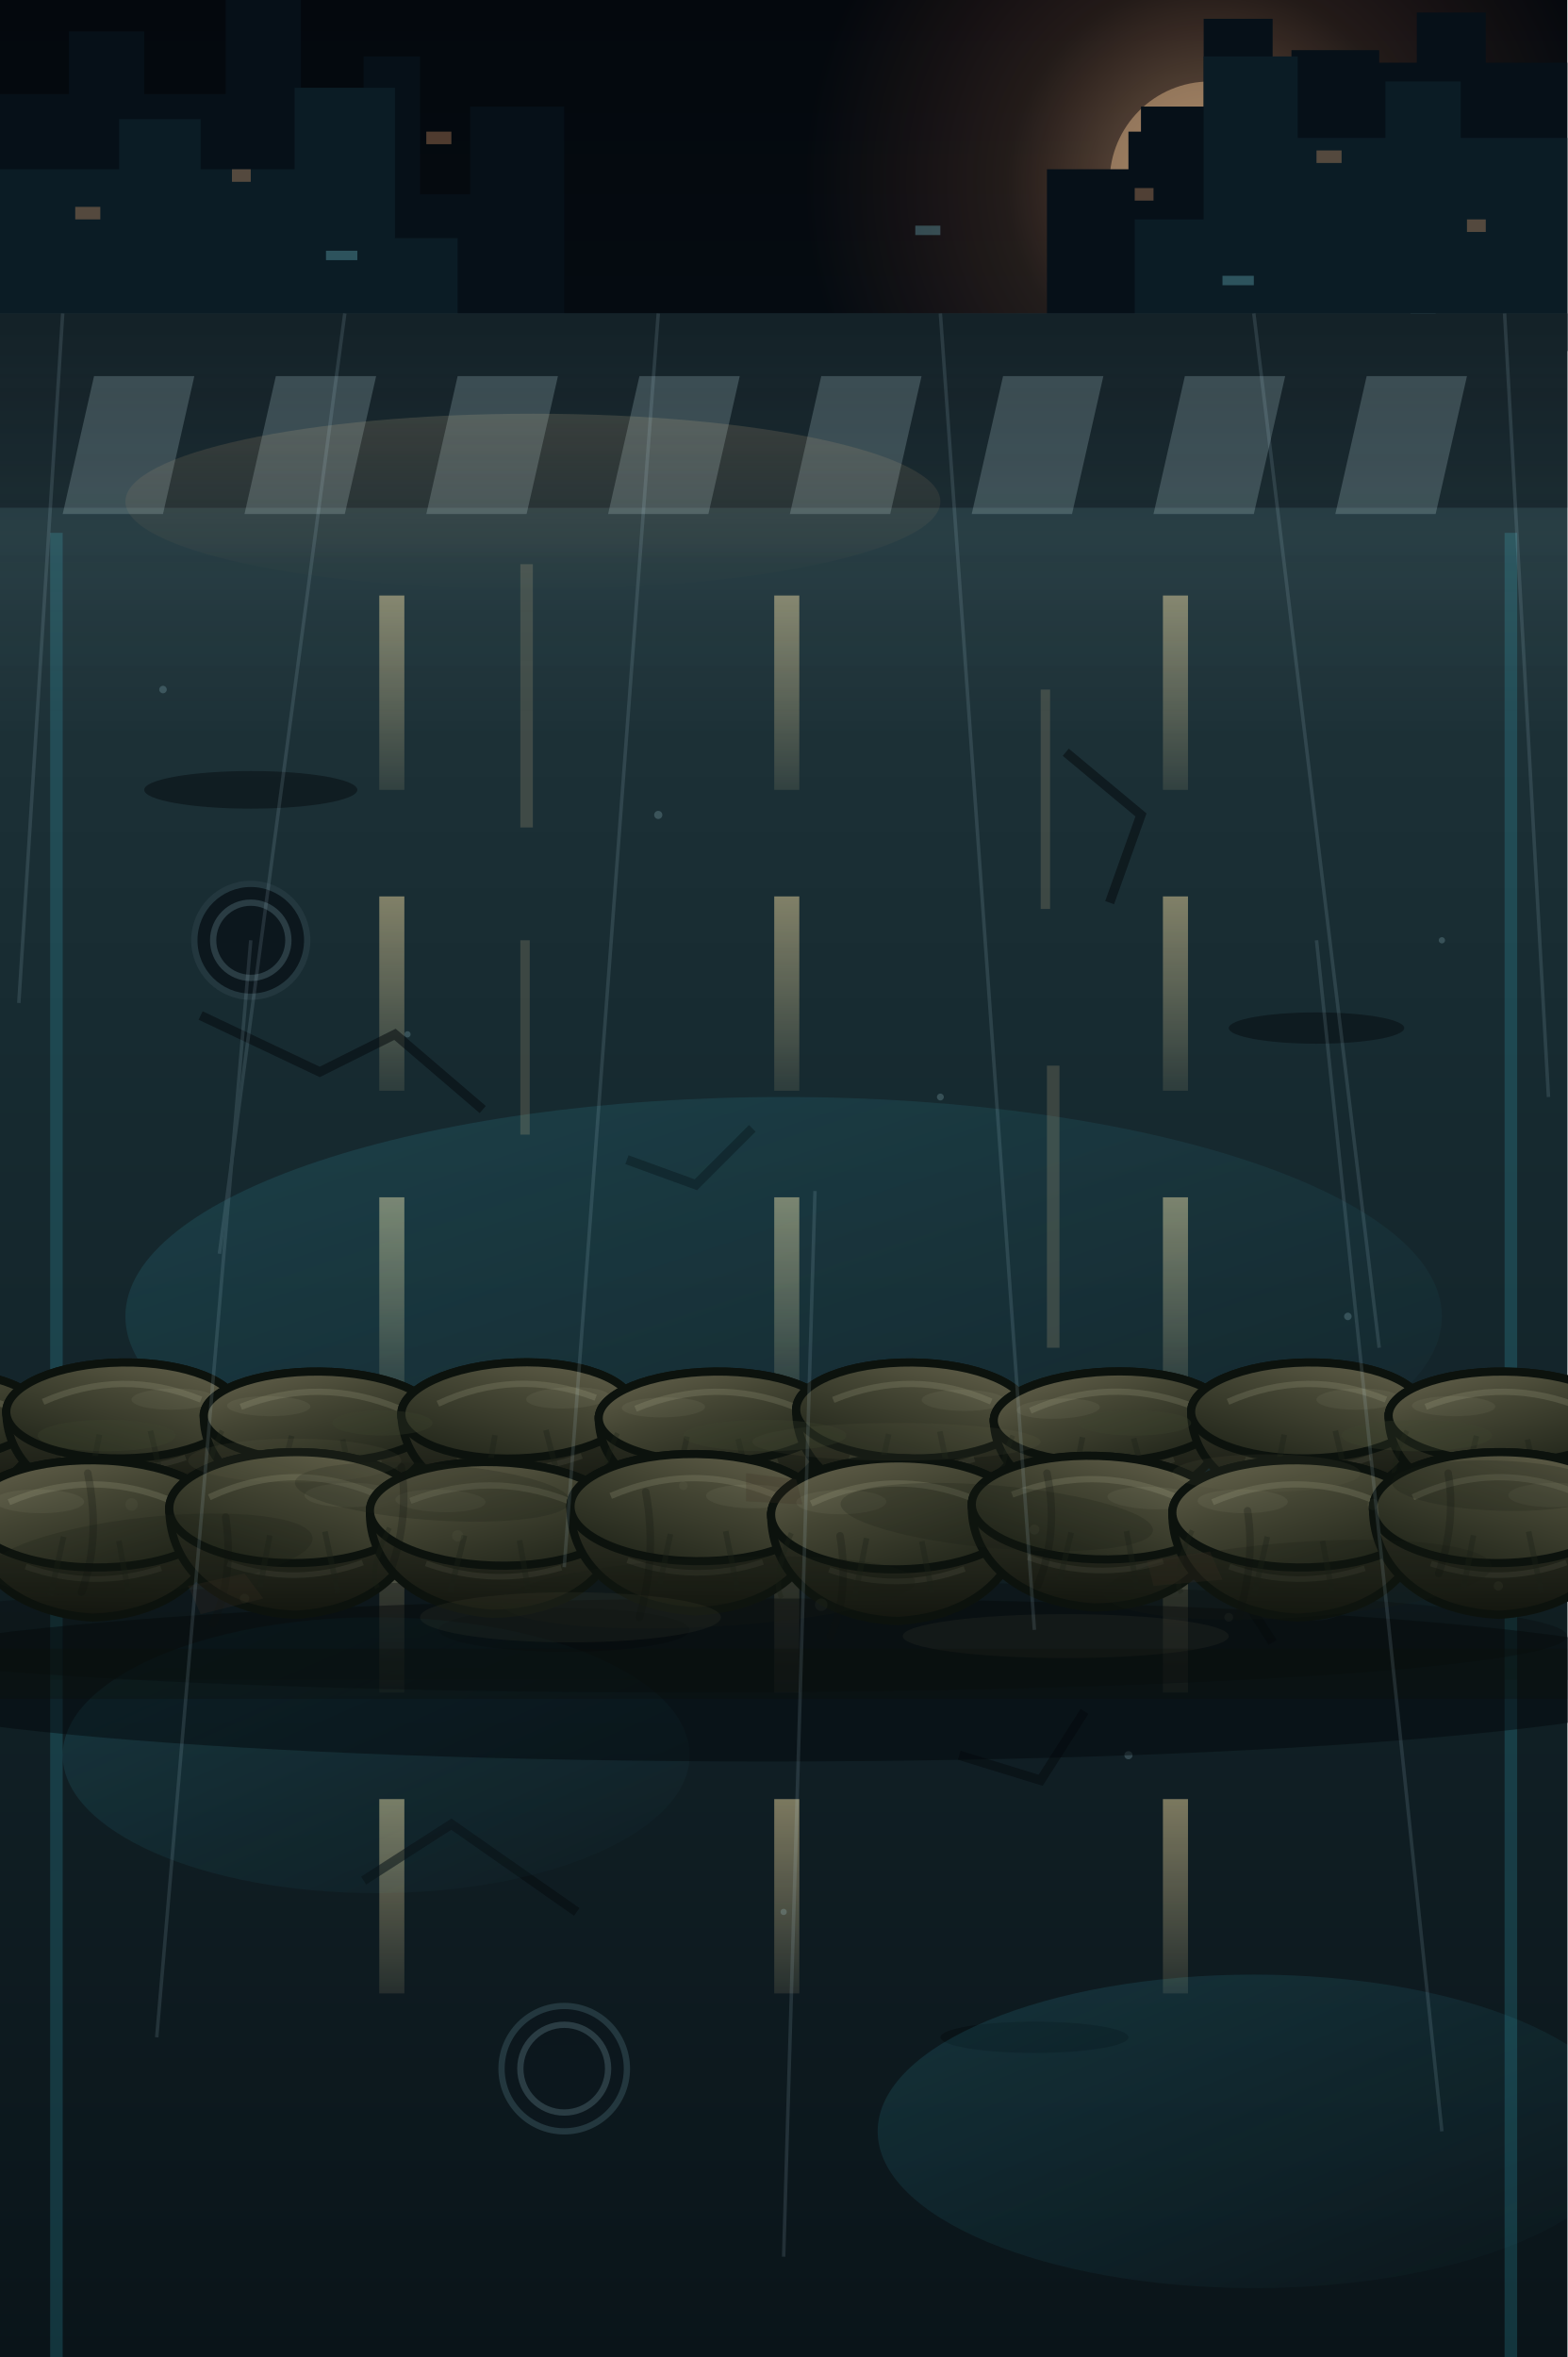
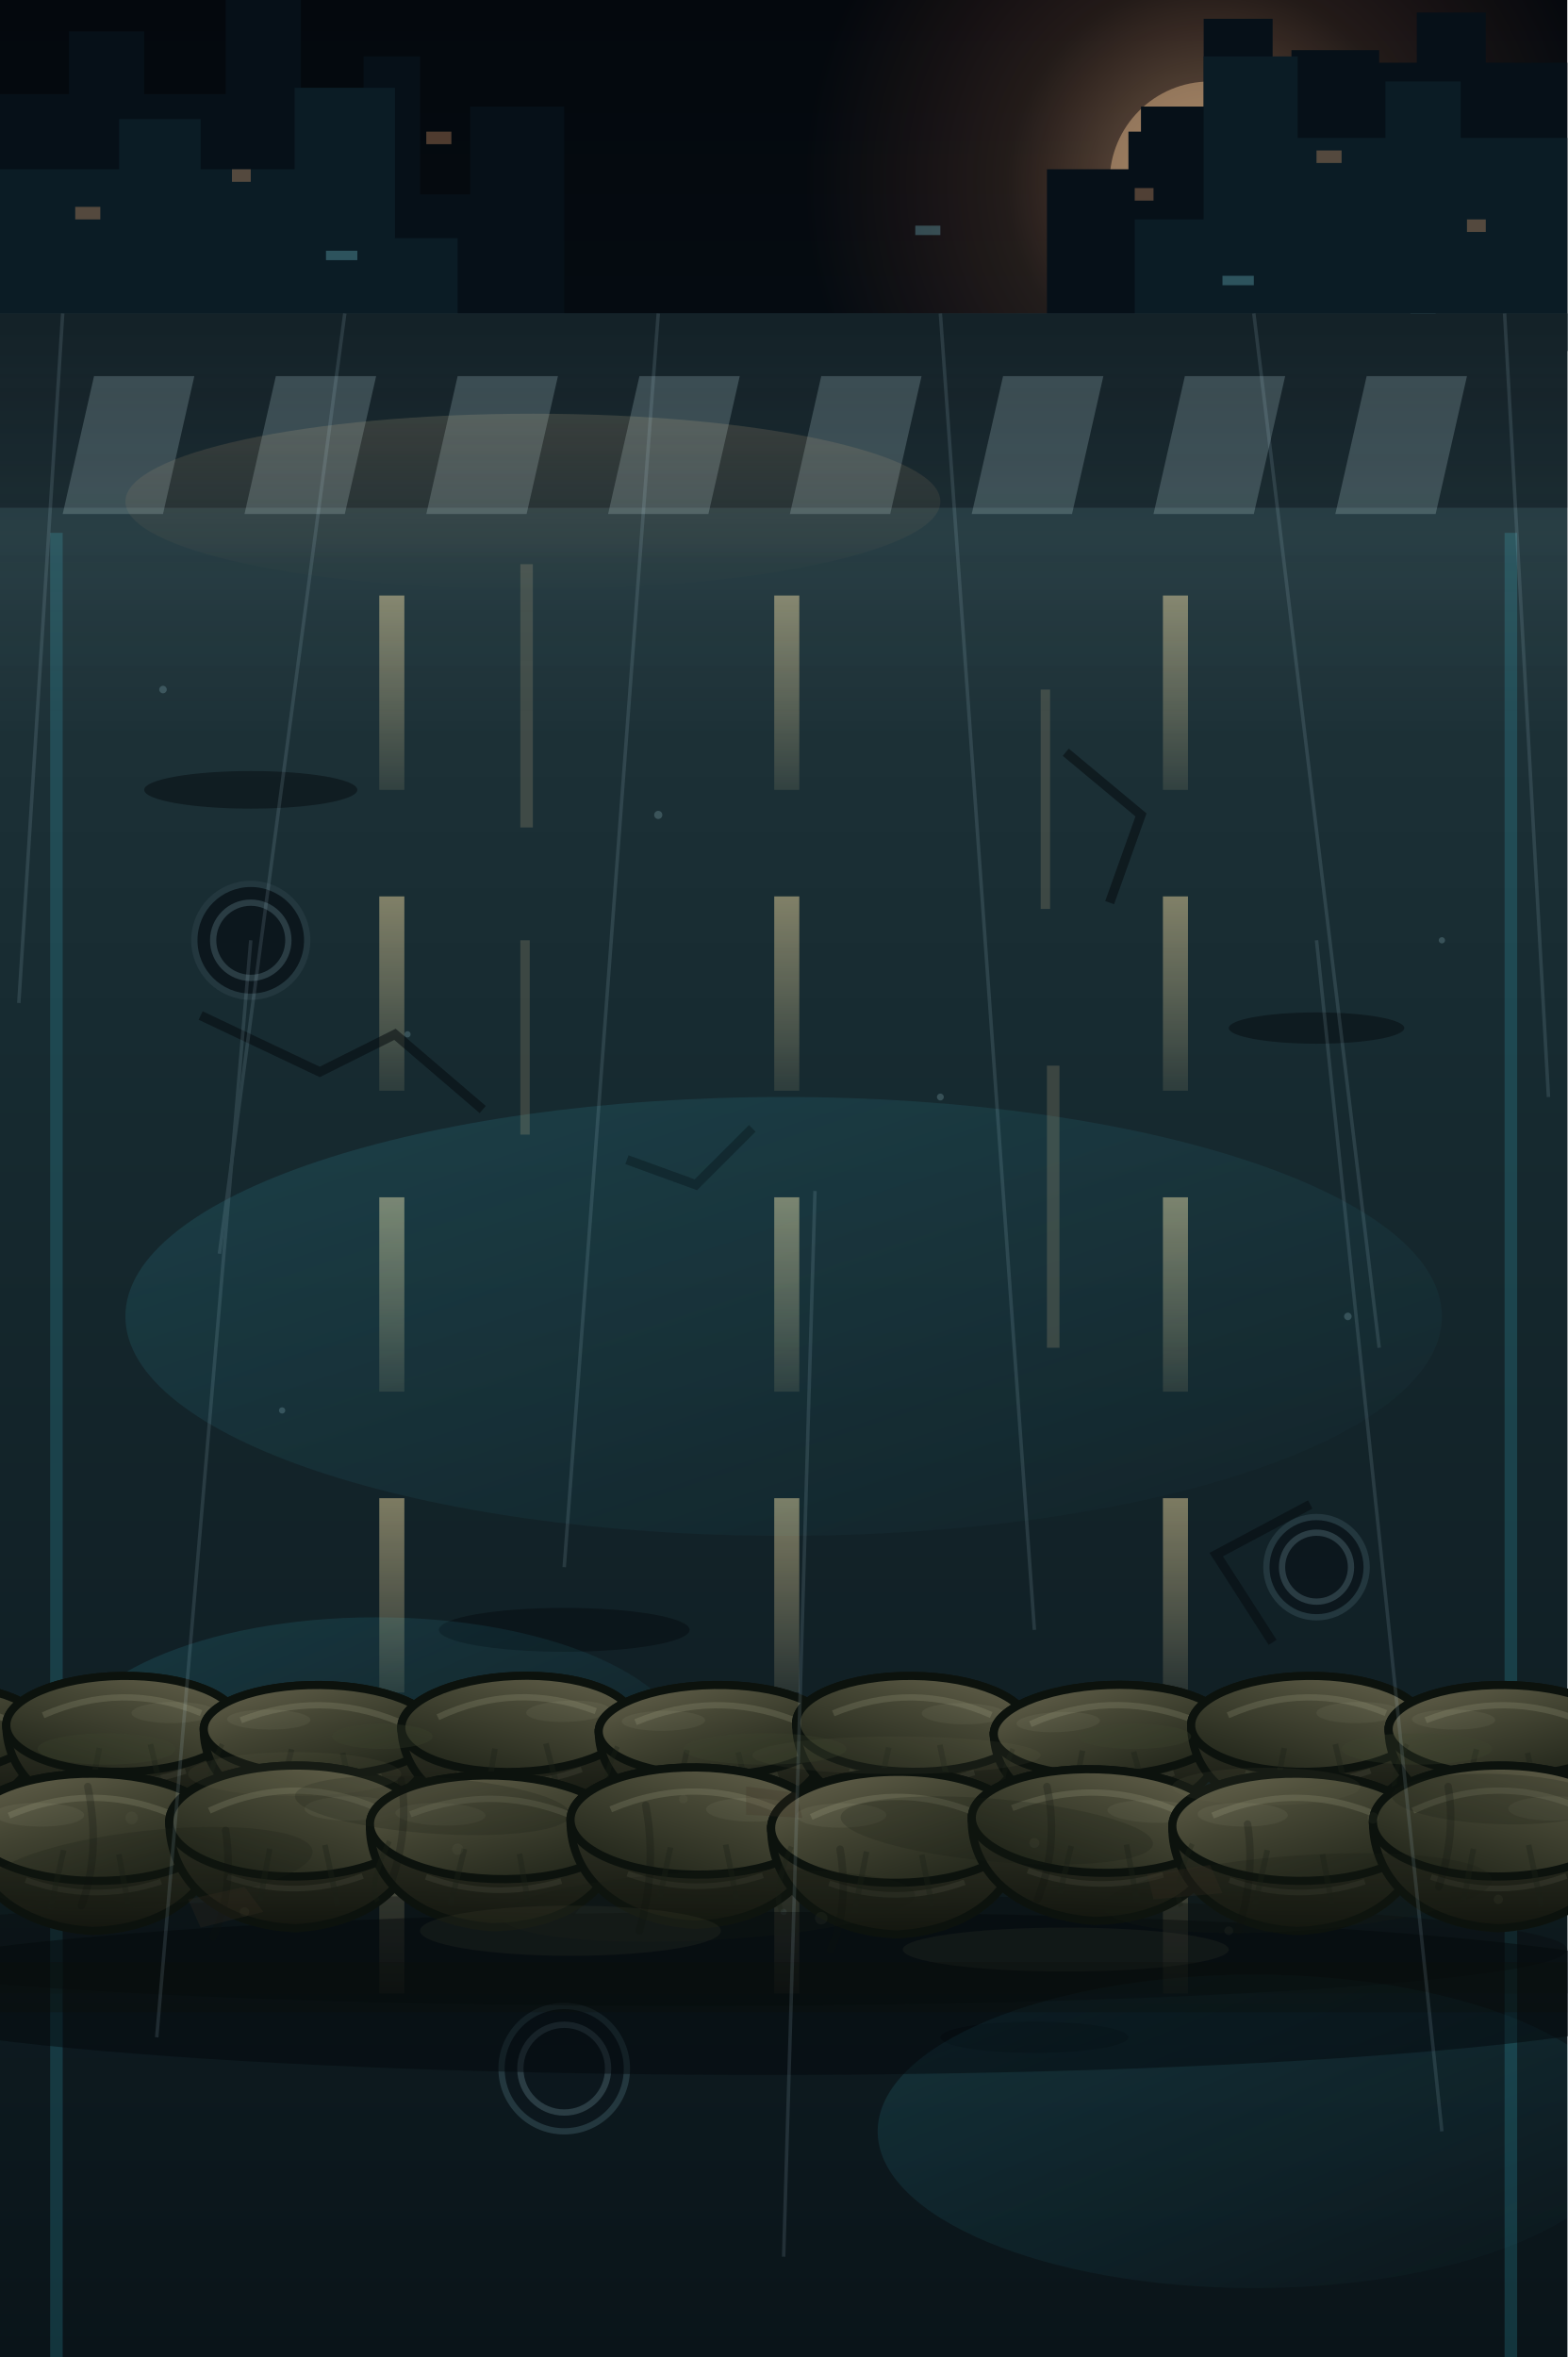
<svg xmlns="http://www.w3.org/2000/svg" width="500" height="752" viewBox="0 0 500 752">
  <defs>
    <linearGradient id="sky" x1="0" y1="0" x2="0" y2="1">
      <stop offset="0" stop-color="#04080d" />
      <stop offset="0.55" stop-color="#08151d" />
      <stop offset="1" stop-color="#10242c" />
    </linearGradient>
    <linearGradient id="road" x1="0" y1="0" x2="0" y2="1">
      <stop offset="0" stop-color="#24383e" />
      <stop offset="0.35" stop-color="#172b31" />
      <stop offset="1" stop-color="#0a1419" />
    </linearGradient>
    <radialGradient id="sun" cx="0.5" cy="0.5" r="0.5">
      <stop offset="0" stop-color="#ffd6a4" stop-opacity="0.45" />
      <stop offset="0.5" stop-color="#ff9d68" stop-opacity="0.12" />
      <stop offset="1" stop-color="#ff7a5c" stop-opacity="0" />
    </radialGradient>
    <linearGradient id="fog" x1="0" y1="0" x2="0" y2="1">
      <stop offset="0" stop-color="#b7e9f2" stop-opacity="0" />
      <stop offset="0.5" stop-color="#b7e9f2" stop-opacity="0.08" />
      <stop offset="1" stop-color="#b7e9f2" stop-opacity="0" />
    </linearGradient>
    <linearGradient id="wet" x1="0" y1="0" x2="1" y2="1">
      <stop offset="0" stop-color="#46e3ff" stop-opacity="0.12" />
      <stop offset="1" stop-color="#46e3ff" stop-opacity="0" />
    </linearGradient>
    <linearGradient id="warm" x1="0" y1="0" x2="0" y2="1">
      <stop offset="0" stop-color="#ffd9a1" stop-opacity="0.28" />
      <stop offset="1" stop-color="#ff9d5c" stop-opacity="0" />
    </linearGradient>
    <linearGradient id="line" x1="0" y1="0" x2="0" y2="1">
      <stop offset="0" stop-color="#ffe6a8" stop-opacity="0.45" />
      <stop offset="0.5" stop-color="#ffe6a8" stop-opacity="0.28" />
      <stop offset="1" stop-color="#ffe6a8" stop-opacity="0.1" />
    </linearGradient>
    <linearGradient id="bagTop" x1="0" y1="0" x2="0.7" y2="1">
      <stop offset="0" stop-color="#66634d" />
      <stop offset="0.45" stop-color="#454634" />
      <stop offset="1" stop-color="#24281c" />
    </linearGradient>
    <linearGradient id="bagFront" x1="0" y1="0" x2="0" y2="1">
      <stop offset="0" stop-color="#353729" />
      <stop offset="1" stop-color="#13160f" />
    </linearGradient>
  </defs>
  <rect width="500" height="752" fill="url(#sky)" />
  <circle cx="386" cy="58" r="130" fill="url(#sun)" />
  <circle cx="386" cy="58" r="32" fill="#ffcf9a" opacity="0.4" />
  <g fill="#061018">
    <path d="M0 112V30h22V10h24v20h26V0h24v40h20V18h18v72h28v22z" />
    <path d="M500 112V20h-26V4h-22v16h-26v22h-20V6h-22v36h-24v40h-22v30z" />
    <path d="M66 112V62h34v-22h22v22h28V34h30v78z" />
    <path d="M334 112V54h30v-20h22v20h26v-38h28v58h26v38z" />
  </g>
  <g fill="#0b1c25">
    <path d="M0 112V54h38v-16h26v16h30V28h32v48h20v36z" />
    <path d="M500 112V44h-34V26h-24v18h-28V18h-30v52h-22v42z" />
  </g>
  <g fill="#ffb37a" opacity="0.3">
    <rect x="24" y="66" width="8" height="4" />
    <rect x="74" y="54" width="6" height="4" />
    <rect x="136" y="42" width="8" height="4" />
    <rect x="362" y="60" width="6" height="4" />
    <rect x="420" y="48" width="8" height="4" />
    <rect x="468" y="70" width="6" height="4" />
  </g>
  <g fill="#8ff0ff" opacity="0.26">
    <rect x="104" y="80" width="10" height="3" />
    <rect x="292" y="72" width="8" height="3" />
    <rect x="390" y="88" width="10" height="3" />
    <rect x="450" y="100" width="8" height="3" />
  </g>
  <path d="M0 100h500v652H0z" fill="url(#road)" />
  <path d="M0 100h500v62H0z" fill="#081116" opacity="0.55" />
  <g fill="#cfe9ef" opacity="0.2">
    <polygon points="30,120 62,120 52,164 20,164" />
    <polygon points="88,120 120,120 110,164 78,164" />
    <polygon points="146,120 178,120 168,164 136,164" />
    <polygon points="204,120 236,120 226,164 194,164" />
    <polygon points="262,120 294,120 284,164 252,164" />
    <polygon points="320,120 352,120 342,164 310,164" />
    <polygon points="378,120 410,120 400,164 368,164" />
    <polygon points="436,120 468,120 458,164 426,164" />
  </g>
  <g fill="url(#line)">
    <rect x="121" y="190" width="8" height="62" />
    <rect x="121" y="286" width="8" height="62" />
    <rect x="121" y="382" width="8" height="62" />
    <rect x="121" y="478" width="8" height="62" />
    <rect x="121" y="574" width="8" height="62" />
    <rect x="247" y="190" width="8" height="62" />
    <rect x="247" y="286" width="8" height="62" />
    <rect x="247" y="382" width="8" height="62" />
    <rect x="247" y="478" width="8" height="62" />
    <rect x="247" y="574" width="8" height="62" />
    <rect x="371" y="190" width="8" height="62" />
    <rect x="371" y="286" width="8" height="62" />
    <rect x="371" y="382" width="8" height="62" />
    <rect x="371" y="478" width="8" height="62" />
    <rect x="371" y="574" width="8" height="62" />
  </g>
  <g fill="#46e3ff" opacity="0.16">
    <rect x="16" y="170" width="4" height="582" />
    <rect x="480" y="170" width="4" height="582" />
  </g>
  <g fill="#050b0f" opacity="0.5">
    <ellipse cx="80" cy="252" rx="34" ry="6" />
    <ellipse cx="420" cy="328" rx="28" ry="5" />
    <ellipse cx="180" cy="520" rx="40" ry="7" />
    <ellipse cx="330" cy="650" rx="30" ry="5" />
  </g>
  <g fill="none" stroke="#050b0f" stroke-width="3" opacity="0.55">
    <path d="M64 324l38 18 24-12 28 24M418 480l-30 16 18 28M116 600l28-18 40 28M340 240l24 20-10 28" />
    <path d="M200 370l22 8 18-18M306 560l26 8 14-22" />
  </g>
  <g fill="#0c171d" stroke="#23373e" stroke-width="2">
    <circle cx="80" cy="300" r="18" />
    <circle cx="420" cy="500" r="16" />
    <circle cx="180" cy="660" r="20" />
  </g>
  <g fill="none" stroke="#47616a" stroke-width="2" opacity="0.5">
    <circle cx="80" cy="300" r="12" />
    <circle cx="420" cy="500" r="11" />
    <circle cx="180" cy="660" r="14" />
  </g>
  <g fill="url(#wet)">
    <ellipse cx="250" cy="420" rx="210" ry="70" />
    <ellipse cx="120" cy="560" rx="100" ry="44" />
    <ellipse cx="400" cy="680" rx="120" ry="50" />
  </g>
  <g fill="url(#warm)" opacity="0.5">
    <ellipse cx="170" cy="160" rx="130" ry="28" />
  </g>
  <g fill="#ffd9a1" opacity="0.16">
    <rect x="166" y="180" width="4" height="84" />
    <rect x="166" y="300" width="3" height="62" />
    <rect x="332" y="220" width="3" height="70" />
    <rect x="334" y="340" width="4" height="90" />
  </g>
  <g fill="#b9e8f2" opacity="0.2">
    <circle cx="52" cy="220" r="1.2" />
    <circle cx="130" cy="330" r="1" />
    <circle cx="210" cy="260" r="1.3" />
    <circle cx="300" cy="350" r="1.1" />
    <circle cx="430" cy="420" r="1.2" />
    <circle cx="90" cy="450" r="1" />
    <circle cx="360" cy="560" r="1.3" />
    <circle cx="250" cy="610" r="1" />
    <circle cx="460" cy="300" r="1" />
  </g>
-   <g transform="translate(0,-100)">
+   <g transform="translate(0,0)">
    <ellipse cx="245" cy="636" rx="300" ry="26" fill="#02070a" opacity="0.48" />
    <ellipse cx="220" cy="622" rx="280" ry="18" fill="#02070a" opacity="0.32" />
    <path d="M-10 552h520v84H-10z" fill="#0a0f0b" opacity="0.18" />
    <g transform="translate(-24 552) rotate(-2.2) scale(1.0 1.0)">
      <ellipse cx="0" cy="0" rx="37.0" ry="14.4" fill="url(#bagFront)" stroke="#0c120d" stroke-width="2.6" />
      <path d="M-37.0 0 C-37.0 15.4 -22.9 26.9 0 27.8 C22.9 26.9 37.0 15.4 37.0 0 C21.5 -6.0 -21.5 -6.0 -37.0 0 Z" fill="url(#bagFront)" stroke="#0c120d" stroke-width="2.6" />
      <ellipse cx="0" cy="0" rx="37.0" ry="14.4" fill="url(#bagTop)" stroke="#0c120d" stroke-width="2.6" />
      <path d="M-25.2 -2.9 Q0 -13.0 25.2 -2.9" fill="none" stroke="#b8b896" stroke-width="2" opacity="0.18" />
      <path d="M-20.0 14.4 Q0 20.6 20.0 14.4" fill="none" stroke="#82856a" stroke-width="1.8" opacity="0.14" />
      <path d="M-8.9 6.2 l-3.7 15.8 M7.4 7.2 l3.0 13.4" stroke="#1a2016" stroke-width="1.8" opacity="0.35" />
      <path d="M-31.1 4.8 Q-37.0 16.8 -34.0 21.6" fill="none" stroke="#1a2016" stroke-width="1.6" opacity="0.28" />
      <ellipse cx="-16.3" cy="-3.2" rx="13.3" ry="3.2" fill="#e7e5c4" opacity="0.055" />
    </g>
    <g transform="translate(39 550) rotate(-0.8) scale(-1.0 1.0)">
      <ellipse cx="0" cy="0" rx="37.0" ry="15.3" fill="url(#bagFront)" stroke="#0c120d" stroke-width="2.6" />
      <path d="M-37.0 0 C-37.0 16.3 -22.9 28.6 0 29.6 C22.9 28.6 37.0 16.3 37.0 0 C21.5 -6.4 -21.5 -6.4 -37.0 0 Z" fill="url(#bagFront)" stroke="#0c120d" stroke-width="2.6" />
      <ellipse cx="0" cy="0" rx="37.0" ry="15.3" fill="url(#bagTop)" stroke="#0c120d" stroke-width="2.6" />
      <path d="M-25.2 -3.1 Q0 -13.8 25.2 -3.1" fill="none" stroke="#b8b896" stroke-width="2" opacity="0.18" />
      <path d="M-20.0 15.3 Q0 21.9 20.0 15.3" fill="none" stroke="#82856a" stroke-width="1.8" opacity="0.14" />
      <path d="M-8.9 6.6 l-3.7 16.8 M7.4 7.6 l3.0 14.3" stroke="#1a2016" stroke-width="1.8" opacity="0.35" />
      <path d="M-31.1 5.1 Q-37.0 17.8 -34.0 22.9" fill="none" stroke="#1a2016" stroke-width="1.6" opacity="0.28" />
      <ellipse cx="-16.3" cy="-3.4" rx="13.3" ry="3.4" fill="#e7e5c4" opacity="0.055" />
    </g>
    <g transform="translate(102 552) rotate(0.6) scale(1.0 1.0)">
      <ellipse cx="0" cy="0" rx="37.0" ry="14.4" fill="url(#bagFront)" stroke="#0c120d" stroke-width="2.6" />
      <path d="M-37.0 0 C-37.0 15.4 -22.9 26.9 0 27.8 C22.9 26.9 37.0 15.4 37.0 0 C21.5 -6.0 -21.5 -6.0 -37.0 0 Z" fill="url(#bagFront)" stroke="#0c120d" stroke-width="2.6" />
      <ellipse cx="0" cy="0" rx="37.0" ry="14.4" fill="url(#bagTop)" stroke="#0c120d" stroke-width="2.6" />
      <path d="M-25.2 -2.9 Q0 -13.0 25.2 -2.9" fill="none" stroke="#b8b896" stroke-width="2" opacity="0.18" />
      <path d="M-20.0 14.4 Q0 20.6 20.0 14.4" fill="none" stroke="#82856a" stroke-width="1.8" opacity="0.14" />
      <path d="M-8.9 6.2 l-3.7 15.8 M7.4 7.2 l3.0 13.4" stroke="#1a2016" stroke-width="1.8" opacity="0.35" />
      <path d="M-31.1 4.8 Q-37.0 16.8 -34.0 21.6" fill="none" stroke="#1a2016" stroke-width="1.6" opacity="0.28" />
      <ellipse cx="-16.3" cy="-3.2" rx="13.3" ry="3.2" fill="#e7e5c4" opacity="0.055" />
    </g>
    <g transform="translate(165 550) rotate(-2.2) scale(-1.0 1.0)">
      <ellipse cx="0" cy="0" rx="37.0" ry="15.3" fill="url(#bagFront)" stroke="#0c120d" stroke-width="2.6" />
      <path d="M-37.0 0 C-37.0 16.3 -22.9 28.6 0 29.6 C22.9 28.6 37.0 16.3 37.0 0 C21.5 -6.4 -21.5 -6.4 -37.0 0 Z" fill="url(#bagFront)" stroke="#0c120d" stroke-width="2.6" />
      <ellipse cx="0" cy="0" rx="37.0" ry="15.3" fill="url(#bagTop)" stroke="#0c120d" stroke-width="2.6" />
      <path d="M-25.2 -3.1 Q0 -13.8 25.2 -3.1" fill="none" stroke="#b8b896" stroke-width="2" opacity="0.18" />
      <path d="M-20.0 15.3 Q0 21.9 20.0 15.3" fill="none" stroke="#82856a" stroke-width="1.8" opacity="0.14" />
      <path d="M-8.9 6.6 l-3.7 16.8 M7.4 7.6 l3.0 14.3" stroke="#1a2016" stroke-width="1.8" opacity="0.35" />
      <path d="M-31.1 5.1 Q-37.0 17.8 -34.0 22.9" fill="none" stroke="#1a2016" stroke-width="1.6" opacity="0.28" />
      <ellipse cx="-16.3" cy="-3.4" rx="13.3" ry="3.4" fill="#e7e5c4" opacity="0.055" />
    </g>
    <g transform="translate(228 552) rotate(-0.8) scale(1.0 1.0)">
      <ellipse cx="0" cy="0" rx="37.0" ry="14.4" fill="url(#bagFront)" stroke="#0c120d" stroke-width="2.6" />
      <path d="M-37.0 0 C-37.0 15.4 -22.9 26.9 0 27.8 C22.9 26.9 37.0 15.4 37.0 0 C21.5 -6.0 -21.5 -6.0 -37.0 0 Z" fill="url(#bagFront)" stroke="#0c120d" stroke-width="2.6" />
      <ellipse cx="0" cy="0" rx="37.0" ry="14.4" fill="url(#bagTop)" stroke="#0c120d" stroke-width="2.6" />
      <path d="M-25.2 -2.9 Q0 -13.0 25.2 -2.9" fill="none" stroke="#b8b896" stroke-width="2" opacity="0.18" />
      <path d="M-20.0 14.4 Q0 20.6 20.0 14.4" fill="none" stroke="#82856a" stroke-width="1.8" opacity="0.14" />
      <path d="M-8.9 6.2 l-3.7 15.8 M7.4 7.2 l3.0 13.4" stroke="#1a2016" stroke-width="1.8" opacity="0.35" />
      <path d="M-31.1 4.8 Q-37.0 16.8 -34.0 21.6" fill="none" stroke="#1a2016" stroke-width="1.6" opacity="0.28" />
      <ellipse cx="-16.3" cy="-3.2" rx="13.3" ry="3.2" fill="#e7e5c4" opacity="0.055" />
    </g>
    <g transform="translate(291 550) rotate(0.6) scale(-1.0 1.0)">
      <ellipse cx="0" cy="0" rx="37.0" ry="15.3" fill="url(#bagFront)" stroke="#0c120d" stroke-width="2.6" />
      <path d="M-37.0 0 C-37.0 16.3 -22.9 28.6 0 29.6 C22.9 28.6 37.0 16.3 37.0 0 C21.5 -6.4 -21.5 -6.4 -37.0 0 Z" fill="url(#bagFront)" stroke="#0c120d" stroke-width="2.6" />
      <ellipse cx="0" cy="0" rx="37.0" ry="15.3" fill="url(#bagTop)" stroke="#0c120d" stroke-width="2.6" />
      <path d="M-25.2 -3.1 Q0 -13.8 25.2 -3.1" fill="none" stroke="#b8b896" stroke-width="2" opacity="0.18" />
      <path d="M-20.0 15.3 Q0 21.9 20.0 15.3" fill="none" stroke="#82856a" stroke-width="1.8" opacity="0.14" />
      <path d="M-8.9 6.6 l-3.7 16.8 M7.4 7.6 l3.0 14.3" stroke="#1a2016" stroke-width="1.8" opacity="0.35" />
      <path d="M-31.1 5.1 Q-37.0 17.8 -34.0 22.9" fill="none" stroke="#1a2016" stroke-width="1.6" opacity="0.28" />
      <ellipse cx="-16.3" cy="-3.4" rx="13.3" ry="3.4" fill="#e7e5c4" opacity="0.055" />
    </g>
    <g transform="translate(354 552) rotate(-2.2) scale(1.0 1.0)">
      <ellipse cx="0" cy="0" rx="37.0" ry="14.4" fill="url(#bagFront)" stroke="#0c120d" stroke-width="2.6" />
      <path d="M-37.0 0 C-37.0 15.4 -22.9 26.9 0 27.8 C22.9 26.9 37.0 15.4 37.0 0 C21.5 -6.0 -21.5 -6.0 -37.0 0 Z" fill="url(#bagFront)" stroke="#0c120d" stroke-width="2.6" />
      <ellipse cx="0" cy="0" rx="37.0" ry="14.4" fill="url(#bagTop)" stroke="#0c120d" stroke-width="2.6" />
      <path d="M-25.2 -2.9 Q0 -13.0 25.2 -2.9" fill="none" stroke="#b8b896" stroke-width="2" opacity="0.18" />
      <path d="M-20.0 14.4 Q0 20.6 20.0 14.4" fill="none" stroke="#82856a" stroke-width="1.8" opacity="0.14" />
      <path d="M-8.9 6.2 l-3.7 15.8 M7.4 7.2 l3.0 13.4" stroke="#1a2016" stroke-width="1.8" opacity="0.35" />
      <path d="M-31.1 4.8 Q-37.0 16.8 -34.0 21.6" fill="none" stroke="#1a2016" stroke-width="1.6" opacity="0.28" />
      <ellipse cx="-16.3" cy="-3.2" rx="13.3" ry="3.2" fill="#e7e5c4" opacity="0.055" />
    </g>
    <g transform="translate(417 550) rotate(-0.8) scale(-1.0 1.0)">
      <ellipse cx="0" cy="0" rx="37.0" ry="15.3" fill="url(#bagFront)" stroke="#0c120d" stroke-width="2.6" />
      <path d="M-37.0 0 C-37.0 16.3 -22.9 28.6 0 29.6 C22.9 28.6 37.0 16.3 37.0 0 C21.5 -6.4 -21.5 -6.4 -37.0 0 Z" fill="url(#bagFront)" stroke="#0c120d" stroke-width="2.6" />
      <ellipse cx="0" cy="0" rx="37.0" ry="15.3" fill="url(#bagTop)" stroke="#0c120d" stroke-width="2.6" />
      <path d="M-25.2 -3.1 Q0 -13.8 25.2 -3.1" fill="none" stroke="#b8b896" stroke-width="2" opacity="0.18" />
      <path d="M-20.0 15.3 Q0 21.9 20.0 15.3" fill="none" stroke="#82856a" stroke-width="1.8" opacity="0.14" />
      <path d="M-8.9 6.6 l-3.7 16.8 M7.4 7.6 l3.0 14.3" stroke="#1a2016" stroke-width="1.8" opacity="0.35" />
      <path d="M-31.1 5.1 Q-37.0 17.8 -34.0 22.9" fill="none" stroke="#1a2016" stroke-width="1.6" opacity="0.28" />
      <ellipse cx="-16.3" cy="-3.4" rx="13.3" ry="3.4" fill="#e7e5c4" opacity="0.055" />
    </g>
    <g transform="translate(480 552) rotate(0.6) scale(1.0 1.0)">
      <ellipse cx="0" cy="0" rx="37.0" ry="14.4" fill="url(#bagFront)" stroke="#0c120d" stroke-width="2.6" />
      <path d="M-37.0 0 C-37.0 15.4 -22.9 26.9 0 27.8 C22.9 26.9 37.0 15.4 37.0 0 C21.5 -6.0 -21.5 -6.0 -37.0 0 Z" fill="url(#bagFront)" stroke="#0c120d" stroke-width="2.6" />
      <ellipse cx="0" cy="0" rx="37.0" ry="14.4" fill="url(#bagTop)" stroke="#0c120d" stroke-width="2.6" />
      <path d="M-25.2 -2.9 Q0 -13.0 25.2 -2.9" fill="none" stroke="#b8b896" stroke-width="2" opacity="0.18" />
      <path d="M-20.0 14.4 Q0 20.6 20.0 14.4" fill="none" stroke="#82856a" stroke-width="1.8" opacity="0.14" />
      <path d="M-8.9 6.2 l-3.7 15.8 M7.4 7.2 l3.0 13.4" stroke="#1a2016" stroke-width="1.8" opacity="0.35" />
      <path d="M-31.1 4.8 Q-37.0 16.8 -34.0 21.6" fill="none" stroke="#1a2016" stroke-width="1.6" opacity="0.28" />
      <ellipse cx="-16.3" cy="-3.2" rx="13.3" ry="3.2" fill="#e7e5c4" opacity="0.055" />
    </g>
    <g transform="translate(-34 581) rotate(1.8) scale(-1.0 1.0)">
      <ellipse cx="0" cy="0" rx="40.0" ry="16.5" fill="url(#bagFront)" stroke="#0c120d" stroke-width="2.6" />
      <path d="M-40.0 0 C-40.0 17.6 -24.8 30.8 0 31.9 C24.8 30.8 40.0 17.6 40.0 0 C23.2 -6.9 -23.2 -6.9 -40.0 0 Z" fill="url(#bagFront)" stroke="#0c120d" stroke-width="2.6" />
      <ellipse cx="0" cy="0" rx="40.0" ry="16.5" fill="url(#bagTop)" stroke="#0c120d" stroke-width="2.6" />
      <path d="M-27.2 -3.3 Q0 -14.8 27.2 -3.3" fill="none" stroke="#b8b896" stroke-width="2" opacity="0.18" />
      <path d="M-21.6 16.5 Q0 23.6 21.6 16.5" fill="none" stroke="#82856a" stroke-width="1.8" opacity="0.14" />
      <path d="M-9.6 7.2 l-4.0 18.2 M8.0 8.2 l3.2 15.4" stroke="#1a2016" stroke-width="1.8" opacity="0.35" />
      <path d="M-33.6 5.5 Q-40.0 19.2 -36.8 24.8" fill="none" stroke="#1a2016" stroke-width="1.6" opacity="0.28" />
      <ellipse cx="-17.6" cy="-3.6" rx="14.4" ry="3.6" fill="#e7e5c4" opacity="0.055" />
    </g>
    <g transform="translate(30 583) rotate(0.7) scale(1.0 1.0)">
      <ellipse cx="0" cy="0" rx="40.0" ry="17.1" fill="url(#bagFront)" stroke="#0c120d" stroke-width="2.6" />
      <path d="M-40.0 0 C-40.0 18.2 -24.8 31.9 0 33.1 C24.8 31.9 40.0 18.2 40.0 0 C23.2 -7.2 -23.2 -7.2 -40.0 0 Z" fill="url(#bagFront)" stroke="#0c120d" stroke-width="2.6" />
      <ellipse cx="0" cy="0" rx="40.0" ry="17.1" fill="url(#bagTop)" stroke="#0c120d" stroke-width="2.6" />
      <path d="M-27.2 -3.4 Q0 -15.4 27.2 -3.4" fill="none" stroke="#b8b896" stroke-width="2" opacity="0.18" />
      <path d="M-21.6 17.1 Q0 24.5 21.6 17.1" fill="none" stroke="#82856a" stroke-width="1.8" opacity="0.14" />
      <path d="M-9.6 7.4 l-4.0 18.8 M8.0 8.5 l3.2 16.0" stroke="#1a2016" stroke-width="1.8" opacity="0.35" />
      <path d="M-33.6 5.7 Q-40.0 19.9 -36.8 25.7" fill="none" stroke="#1a2016" stroke-width="1.6" opacity="0.28" />
      <ellipse cx="-17.6" cy="-3.8" rx="14.4" ry="3.8" fill="#e7e5c4" opacity="0.055" />
    </g>
    <g transform="translate(94 581) rotate(-0.4) scale(-1.0 1.0)">
      <ellipse cx="0" cy="0" rx="40.0" ry="17.7" fill="url(#bagFront)" stroke="#0c120d" stroke-width="2.6" />
      <path d="M-40.0 0 C-40.0 18.9 -24.8 33.0 0 34.2 C24.8 33.0 40.0 18.9 40.0 0 C23.2 -7.4 -23.2 -7.4 -40.0 0 Z" fill="url(#bagFront)" stroke="#0c120d" stroke-width="2.6" />
      <ellipse cx="0" cy="0" rx="40.0" ry="17.7" fill="url(#bagTop)" stroke="#0c120d" stroke-width="2.6" />
      <path d="M-27.2 -3.5 Q0 -15.9 27.2 -3.5" fill="none" stroke="#b8b896" stroke-width="2" opacity="0.18" />
      <path d="M-21.6 17.7 Q0 25.4 21.6 17.7" fill="none" stroke="#82856a" stroke-width="1.8" opacity="0.14" />
      <path d="M-9.6 7.7 l-4.0 19.5 M8.0 8.8 l3.2 16.5" stroke="#1a2016" stroke-width="1.8" opacity="0.35" />
      <path d="M-33.6 5.9 Q-40.0 20.6 -36.8 26.6" fill="none" stroke="#1a2016" stroke-width="1.6" opacity="0.28" />
      <ellipse cx="-17.6" cy="-3.9" rx="14.4" ry="3.9" fill="#e7e5c4" opacity="0.055" />
    </g>
    <g transform="translate(158 583) rotate(1.8) scale(1.0 1.0)">
      <ellipse cx="0" cy="0" rx="40.0" ry="16.5" fill="url(#bagFront)" stroke="#0c120d" stroke-width="2.6" />
      <path d="M-40.0 0 C-40.0 17.6 -24.8 30.8 0 31.9 C24.8 30.8 40.0 17.6 40.0 0 C23.2 -6.9 -23.2 -6.9 -40.0 0 Z" fill="url(#bagFront)" stroke="#0c120d" stroke-width="2.6" />
      <ellipse cx="0" cy="0" rx="40.0" ry="16.5" fill="url(#bagTop)" stroke="#0c120d" stroke-width="2.6" />
      <path d="M-27.2 -3.3 Q0 -14.8 27.2 -3.3" fill="none" stroke="#b8b896" stroke-width="2" opacity="0.18" />
      <path d="M-21.6 16.5 Q0 23.6 21.6 16.5" fill="none" stroke="#82856a" stroke-width="1.8" opacity="0.14" />
      <path d="M-9.6 7.2 l-4.0 18.2 M8.0 8.2 l3.2 15.4" stroke="#1a2016" stroke-width="1.8" opacity="0.35" />
      <path d="M-33.6 5.5 Q-40.0 19.2 -36.8 24.8" fill="none" stroke="#1a2016" stroke-width="1.6" opacity="0.28" />
      <ellipse cx="-17.6" cy="-3.6" rx="14.4" ry="3.6" fill="#e7e5c4" opacity="0.055" />
    </g>
    <g transform="translate(222 581) rotate(0.7) scale(-1.0 1.0)">
      <ellipse cx="0" cy="0" rx="40.0" ry="17.1" fill="url(#bagFront)" stroke="#0c120d" stroke-width="2.6" />
      <path d="M-40.0 0 C-40.0 18.2 -24.8 31.9 0 33.1 C24.8 31.9 40.0 18.2 40.0 0 C23.2 -7.2 -23.2 -7.2 -40.0 0 Z" fill="url(#bagFront)" stroke="#0c120d" stroke-width="2.6" />
      <ellipse cx="0" cy="0" rx="40.0" ry="17.1" fill="url(#bagTop)" stroke="#0c120d" stroke-width="2.6" />
      <path d="M-27.2 -3.4 Q0 -15.4 27.2 -3.4" fill="none" stroke="#b8b896" stroke-width="2" opacity="0.18" />
      <path d="M-21.6 17.1 Q0 24.5 21.6 17.1" fill="none" stroke="#82856a" stroke-width="1.8" opacity="0.14" />
      <path d="M-9.6 7.4 l-4.0 18.8 M8.0 8.5 l3.2 16.0" stroke="#1a2016" stroke-width="1.8" opacity="0.35" />
      <path d="M-33.6 5.7 Q-40.0 19.9 -36.8 25.7" fill="none" stroke="#1a2016" stroke-width="1.6" opacity="0.28" />
      <ellipse cx="-17.6" cy="-3.8" rx="14.4" ry="3.8" fill="#e7e5c4" opacity="0.055" />
    </g>
    <g transform="translate(286 583) rotate(-0.4) scale(1.0 1.0)">
      <ellipse cx="0" cy="0" rx="40.0" ry="17.7" fill="url(#bagFront)" stroke="#0c120d" stroke-width="2.6" />
      <path d="M-40.0 0 C-40.0 18.9 -24.8 33.0 0 34.2 C24.8 33.0 40.0 18.9 40.0 0 C23.2 -7.4 -23.2 -7.4 -40.0 0 Z" fill="url(#bagFront)" stroke="#0c120d" stroke-width="2.6" />
      <ellipse cx="0" cy="0" rx="40.0" ry="17.7" fill="url(#bagTop)" stroke="#0c120d" stroke-width="2.6" />
      <path d="M-27.2 -3.5 Q0 -15.9 27.2 -3.5" fill="none" stroke="#b8b896" stroke-width="2" opacity="0.18" />
      <path d="M-21.6 17.7 Q0 25.4 21.6 17.7" fill="none" stroke="#82856a" stroke-width="1.8" opacity="0.14" />
      <path d="M-9.6 7.7 l-4.0 19.5 M8.0 8.8 l3.2 16.5" stroke="#1a2016" stroke-width="1.8" opacity="0.35" />
      <path d="M-33.6 5.9 Q-40.0 20.6 -36.8 26.6" fill="none" stroke="#1a2016" stroke-width="1.6" opacity="0.28" />
      <ellipse cx="-17.6" cy="-3.9" rx="14.4" ry="3.9" fill="#e7e5c4" opacity="0.055" />
    </g>
    <g transform="translate(350 581) rotate(1.8) scale(-1.0 1.0)">
      <ellipse cx="0" cy="0" rx="40.0" ry="16.5" fill="url(#bagFront)" stroke="#0c120d" stroke-width="2.6" />
      <path d="M-40.0 0 C-40.0 17.6 -24.8 30.8 0 31.9 C24.8 30.8 40.0 17.6 40.0 0 C23.2 -6.9 -23.2 -6.9 -40.0 0 Z" fill="url(#bagFront)" stroke="#0c120d" stroke-width="2.6" />
      <ellipse cx="0" cy="0" rx="40.0" ry="16.5" fill="url(#bagTop)" stroke="#0c120d" stroke-width="2.6" />
      <path d="M-27.2 -3.3 Q0 -14.8 27.2 -3.3" fill="none" stroke="#b8b896" stroke-width="2" opacity="0.18" />
      <path d="M-21.6 16.5 Q0 23.6 21.6 16.5" fill="none" stroke="#82856a" stroke-width="1.8" opacity="0.14" />
      <path d="M-9.6 7.2 l-4.0 18.2 M8.0 8.2 l3.2 15.4" stroke="#1a2016" stroke-width="1.8" opacity="0.35" />
      <path d="M-33.6 5.5 Q-40.0 19.2 -36.8 24.8" fill="none" stroke="#1a2016" stroke-width="1.6" opacity="0.28" />
      <ellipse cx="-17.6" cy="-3.6" rx="14.4" ry="3.6" fill="#e7e5c4" opacity="0.055" />
    </g>
    <g transform="translate(414 583) rotate(0.7) scale(1.0 1.0)">
      <ellipse cx="0" cy="0" rx="40.0" ry="17.1" fill="url(#bagFront)" stroke="#0c120d" stroke-width="2.6" />
      <path d="M-40.0 0 C-40.0 18.2 -24.8 31.9 0 33.1 C24.8 31.9 40.0 18.2 40.0 0 C23.2 -7.2 -23.2 -7.2 -40.0 0 Z" fill="url(#bagFront)" stroke="#0c120d" stroke-width="2.6" />
      <ellipse cx="0" cy="0" rx="40.0" ry="17.1" fill="url(#bagTop)" stroke="#0c120d" stroke-width="2.6" />
      <path d="M-27.2 -3.4 Q0 -15.4 27.2 -3.4" fill="none" stroke="#b8b896" stroke-width="2" opacity="0.18" />
      <path d="M-21.6 17.1 Q0 24.5 21.6 17.1" fill="none" stroke="#82856a" stroke-width="1.8" opacity="0.14" />
      <path d="M-9.6 7.4 l-4.0 18.8 M8.0 8.5 l3.2 16.0" stroke="#1a2016" stroke-width="1.8" opacity="0.35" />
      <path d="M-33.6 5.7 Q-40.0 19.9 -36.8 25.7" fill="none" stroke="#1a2016" stroke-width="1.6" opacity="0.28" />
      <ellipse cx="-17.6" cy="-3.8" rx="14.4" ry="3.8" fill="#e7e5c4" opacity="0.055" />
    </g>
    <g transform="translate(478 581) rotate(-0.4) scale(-1.0 1.0)">
      <ellipse cx="0" cy="0" rx="40.0" ry="17.7" fill="url(#bagFront)" stroke="#0c120d" stroke-width="2.6" />
      <path d="M-40.0 0 C-40.0 18.9 -24.8 33.0 0 34.2 C24.8 33.0 40.0 18.9 40.0 0 C23.2 -7.4 -23.2 -7.4 -40.0 0 Z" fill="url(#bagFront)" stroke="#0c120d" stroke-width="2.6" />
      <ellipse cx="0" cy="0" rx="40.0" ry="17.7" fill="url(#bagTop)" stroke="#0c120d" stroke-width="2.6" />
      <path d="M-27.2 -3.5 Q0 -15.9 27.2 -3.5" fill="none" stroke="#b8b896" stroke-width="2" opacity="0.18" />
      <path d="M-21.6 17.7 Q0 25.4 21.6 17.7" fill="none" stroke="#82856a" stroke-width="1.8" opacity="0.14" />
      <path d="M-9.6 7.7 l-4.0 19.5 M8.0 8.8 l3.2 16.5" stroke="#1a2016" stroke-width="1.8" opacity="0.35" />
      <path d="M-33.6 5.9 Q-40.0 20.6 -36.8 26.6" fill="none" stroke="#1a2016" stroke-width="1.6" opacity="0.28" />
      <ellipse cx="-17.6" cy="-3.9" rx="14.4" ry="3.9" fill="#e7e5c4" opacity="0.055" />
    </g>
  </g>
-   <g transform="translate(0,-100)">
+   <g transform="translate(0,0)">
    <g fill="#171b12" opacity="0.22">
      <ellipse cx="48" cy="596" rx="52" ry="12" transform="rotate(-6 48 596)" />
      <ellipse cx="138" cy="576" rx="44" ry="9" transform="rotate(4 138 576)" />
      <ellipse cx="226" cy="608" rx="66" ry="11" transform="rotate(-3 226 608)" />
      <ellipse cx="318" cy="584" rx="50" ry="10" transform="rotate(5 318 584)" />
      <ellipse cx="414" cy="604" rx="62" ry="12" transform="rotate(-4 414 604)" />
      <ellipse cx="478" cy="574" rx="34" ry="8" transform="rotate(2 478 574)" />
    </g>
    <g fill="#756c50" opacity="0.10">
      <ellipse cx="94" cy="566" rx="34" ry="7" />
      <ellipse cx="286" cy="560" rx="46" ry="6" />
      <ellipse cx="404" cy="570" rx="30" ry="6" />
      <ellipse cx="182" cy="616" rx="48" ry="8" />
      <ellipse cx="340" cy="622" rx="52" ry="7" />
    </g>
    <g fill="#3f472f" opacity="0.26">
      <ellipse cx="34" cy="558" rx="22" ry="5" />
      <ellipse cx="122" cy="554" rx="16" ry="4" />
      <ellipse cx="244" cy="558" rx="26" ry="5" />
      <ellipse cx="362" cy="554" rx="18" ry="4" />
      <ellipse cx="452" cy="558" rx="24" ry="5" />
    </g>
    <g stroke="#0d110b" stroke-width="2.4" fill="none" opacity="0.24" stroke-linecap="round">
      <path d="M28 570c3 15 2 27-2 38" />
      <path d="M72 584c2 14 0 25-4 34" />
      <path d="M128 568c2 12 0 23-3 32" />
      <path d="M206 576c3 16 1 29-2 40" />
      <path d="M268 590c2 12 1 23-3 32" />
      <path d="M334 570c3 14 1 26-3 36" />
      <path d="M398 582c2 13 0 24-3 34" />
      <path d="M462 570c2 12 0 23-3 32" />
    </g>
    <g fill="#0a0d08" opacity="0.28">
      <rect x="0" y="626" width="500" height="16" />
    </g>
    <g fill="#b7b896" opacity="0.05">
      <circle cx="42" cy="580" r="2" />
      <circle cx="78" cy="610" r="1.5" />
      <circle cx="146" cy="590" r="1.8" />
      <circle cx="218" cy="574" r="1.4" />
      <circle cx="262" cy="612" r="2" />
      <circle cx="330" cy="588" r="1.6" />
      <circle cx="392" cy="616" r="1.4" />
      <circle cx="438" cy="580" r="1.8" />
      <circle cx="478" cy="606" r="1.5" />
    </g>
    <g fill="#3a2f22" opacity="0.24">
      <path d="M60 606l18-4 6 8-20 5z" />
      <path d="M238 570l16 2 2 8-18-1z" />
      <path d="M366 598l20-3 4 9-22 2z" />
    </g>
  </g>
  <rect x="0" y="105" width="500" height="130" fill="url(#fog)" opacity="0.7" />
  <g stroke="#cdefff" stroke-width="1.1" opacity="0.12">
    <path d="M20 100 6 320" />
    <path d="M110 100 70 400" />
    <path d="M210 100 180 500" />
    <path d="M300 100 330 520" />
    <path d="M400 100 440 430" />
    <path d="M480 100 494 350" />
    <path d="M80 300 50 650" />
    <path d="M420 300 460 680" />
    <path d="M260 380 250 720" />
  </g>
</svg>
